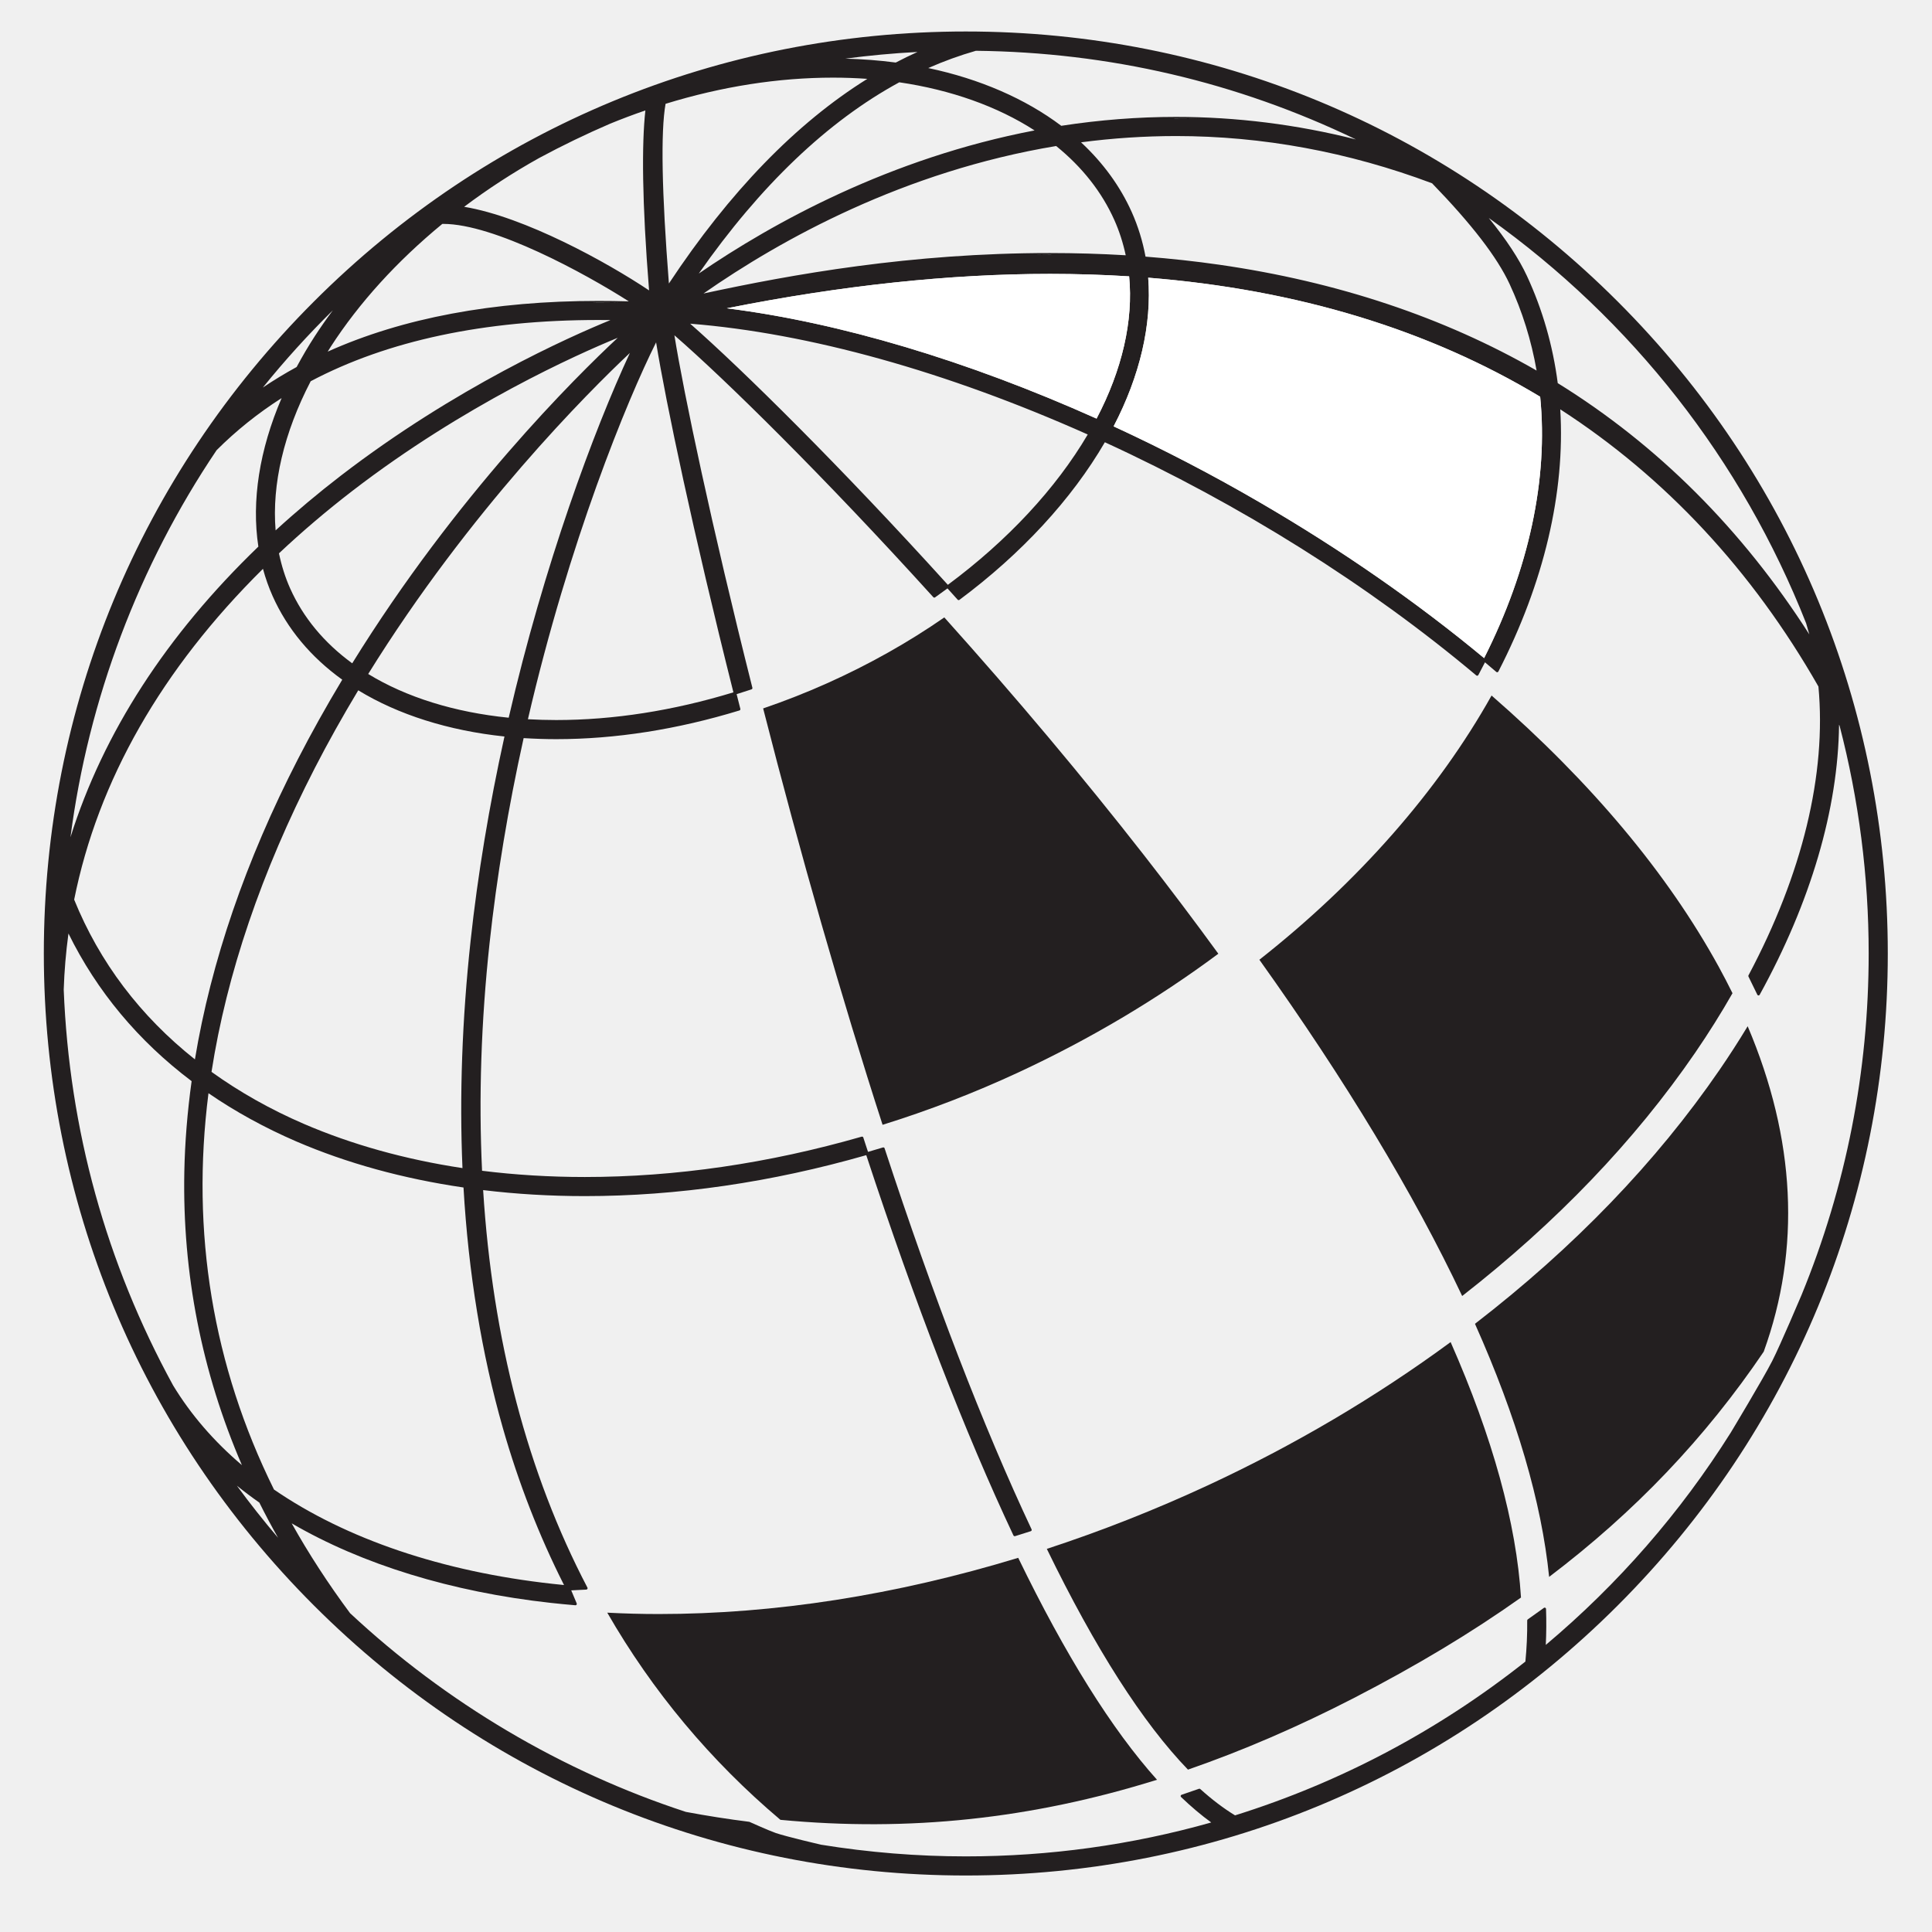
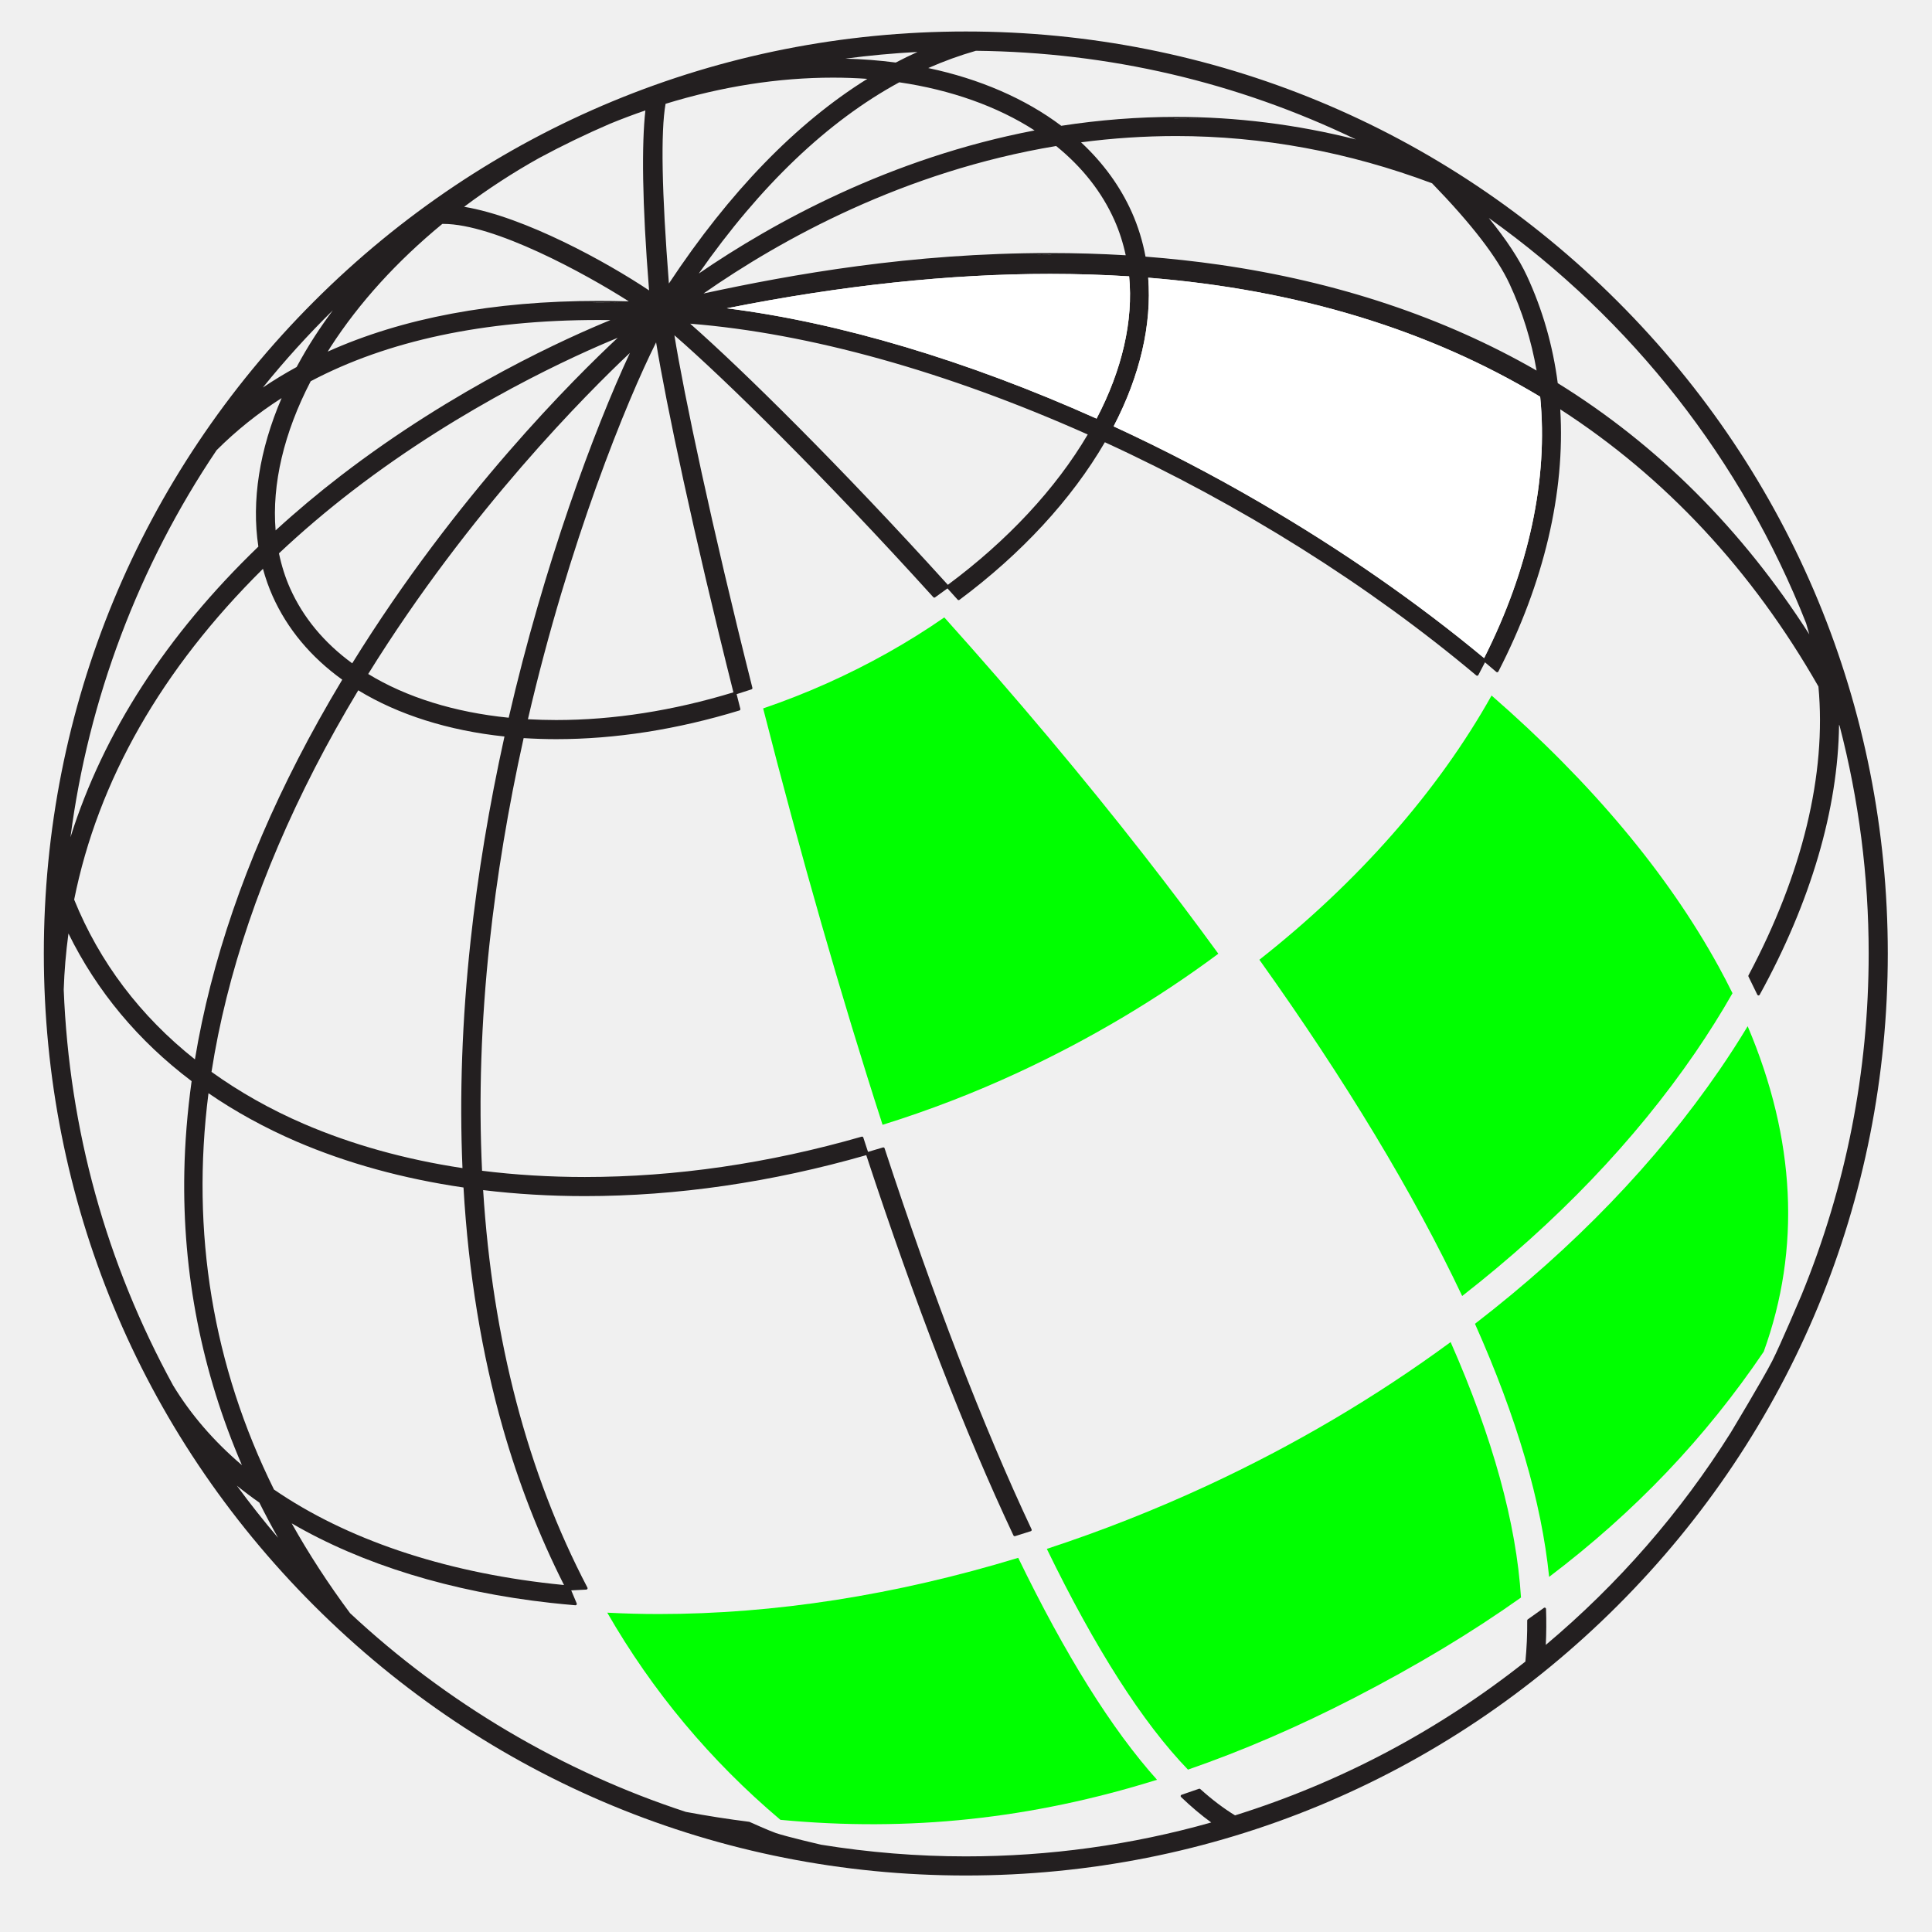
<svg xmlns="http://www.w3.org/2000/svg" id="svg2" version="1.1" width="354.331" height="354.331" xml:space="preserve">
  <defs id="defs6">
    <clipPath clipPathUnits="userSpaceOnUse" id="clipPath18">
      <path d="m 0,0 6120,0 0,5536.64 -6120,0 L 0,0 z" id="path20" />
    </clipPath>
  </defs>
  <g id="g10" transform="matrix(1.25,0,0,-1.25,0,354.3306)">
    <g id="g12" transform="scale(0.1,0.1)">
      <g id="g14">
        <g id="g16" clip-path="url(#clipPath18)">
          <path d="m 2600.187,837.757 c -13.651,-26.753 -60.468,-104.441 -60.919,-105.206 -73.785,-117.327 -165.046,-222.062 -271.272,-311.322 0.843,17.358 0.981,35.088 0.353,52.838 -0.039,0.686 -0.451,1.334 -1.118,1.687 -0.255,0.118 -0.569,0.176 -0.863,0.176 -0.392,0 -0.804,-0.098 -1.118,-0.373 l -23.693,-16.887 c -0.53,-0.392 -0.824,-1 -0.824,-1.608 0.195,-20.319 -0.726,-40.58 -2.667,-60.272 -127.898,-101.283 -271.233,-177.206 -425.996,-225.671 -16.74,10.199 -33.862,23.183 -50.948,38.579 -0.369,0.353 -0.843,0.51 -1.302,0.51 -0.231,0 -0.445,0 -0.651,-0.079 l -25.605,-8.826 c -0.635,-0.216 -1.134,-0.765 -1.287,-1.412 -0.139,-0.686 0.077,-1.373 0.575,-1.844 14.802,-14.2 29.687,-26.772 44.267,-37.344 -116.631,-33.009 -237.759,-49.759 -360.073,-49.759 -70.983,0 -142.579,5.786 -212.797,17.201 -0.369,0.079 -50.106,11.69 -66.042,17.083 -9.691,3.334 -38.054,16.122 -38.346,16.24 -0.176,0.118 -0.359,0.158 -0.559,0.195 -30.509,3.825 -61.79,8.728 -92.963,14.553 -181.5,59.272 -351.967,160.123 -492.708,291.552 -31.842,42.836 -60.701,87.24 -85.655,131.821 103.468,-60.331 234.632,-100.636 379.871,-116.68 11.937,-1.314 24.171,-2.491 36.353,-3.53 0.037,0 0.1,0 0.153,0 0.612,0 1.226,0.314 1.585,0.804 0.406,0.589 0.484,1.314 0.216,1.922 l -8.045,19.143 22.141,1.118 c 0.667,0.039 1.265,0.431 1.61,1 0.33,0.569 0.343,1.294 0.037,1.883 -87.799,167.733 -139.284,363.984 -153.037,583.261 48.588,-5.864 98.755,-8.806 149.13,-8.806 135.071,0 274.012,20.221 413.006,60.095 71.926,-218.61 144.595,-406.369 215.947,-557.98 0.322,-0.686 1.026,-1.118 1.777,-1.118 0.192,0 0.383,0.039 0.575,0.079 l 23.061,7.277 c 0.535,0.158 0.981,0.588 1.21,1.079 0.206,0.53 0.206,1.118 -0.023,1.647 -70.945,150.885 -143.499,339.016 -215.67,559.058 -0.267,0.844 -1.034,1.334 -1.861,1.334 -0.169,0 -0.361,0 -0.551,-0.079 l -21.912,-6.511 -6.896,21.065 c -0.267,0.843 -1.034,1.353 -1.861,1.353 -0.169,0 -0.359,0 -0.551,-0.079 -136.542,-39.266 -273.208,-59.193 -406.133,-59.193 -51.408,0 -102.129,3.079 -150.817,9.159 -5.096,106.736 -1.402,219.081 11.009,333.995 10.558,97.694 27.374,198.899 49.977,300.79 16.142,-0.981 32.217,-1.53 47.731,-1.53 87.034,0 177.501,14.18 268.916,42.11 0.996,0.294 1.571,1.334 1.326,2.334 l -5.462,21.594 21.82,7.021 c 0.973,0.294 1.548,1.334 1.302,2.334 -59.63,236.595 -100.695,431.905 -114.424,517.184 74.523,-64.626 219.248,-206.94 379.871,-384.264 0.382,-0.412 0.918,-0.647 1.455,-0.647 0.422,0 0.804,0.118 1.149,0.373 l 18.195,13.16 14.902,-16.554 c 0.382,-0.431 0.918,-0.667 1.455,-0.667 0.422,0 0.828,0.137 1.173,0.392 91.071,67.764 164.813,147.708 213.371,231.261 198.714,-91.241 387.132,-209.529 544.97,-342.115 0.372,-0.314 0.804,-0.451 1.275,-0.451 0.118,0 0.255,0.021 0.372,0.021 0.589,0.118 1.098,0.51 1.393,1.039 l 9.709,18.633 16.632,-14.122 c 0.372,-0.294 0.804,-0.451 1.275,-0.451 0.137,0 0.255,0 0.373,0.039 0.608,0.118 1.118,0.49 1.393,1.04 66.842,129.938 98.204,262.858 90.77,384.676 154.161,-99.597 281.608,-236.419 378.792,-406.702 12.023,-128.487 -23.457,-274.979 -102.617,-423.766 -0.314,-0.529 -0.314,-1.177 -0.039,-1.765 l 13.004,-26.654 c 0.314,-0.647 0.961,-1.079 1.706,-1.118 0.039,0 0.039,0 0.058,0 0.706,0 1.353,0.392 1.687,1.039 74.903,135.842 115.091,272.684 116.464,396.209 0.275,-0.49 0.51,-0.941 0.765,-1.451 28.263,-108.442 42.698,-221.042 42.698,-334.231 0,-173.146 -33.166,-341.743 -98.537,-501.101 -0.294,-0.726 -31.127,-73.471 -43.012,-96.792 z M 347.545,654.843 c 10.534,-8.512 21.567,-16.828 32.968,-24.83 8.595,-17.24 17.789,-34.52 27.443,-51.603 -21.108,24.83 -41.372,50.445 -60.411,76.433 z M 253.961,802.002 c -98.335,179.815 -152.333,375.183 -160.469,580.633 0.881,27.223 3.218,54.937 6.949,82.395 41.663,-84.73 102.418,-157.632 180.704,-216.668 -6.284,-45.464 -9.883,-90.241 -10.711,-133.155 -2.873,-148.865 25.55,-293.553 84.506,-430.218 -41.09,34.892 -75.021,74.236 -100.979,117.013 z m 63.819,1372.09 c 28.41,28.439 60.54,54.211 95.409,76.472 -32.57,-75.727 -44.346,-150.905 -34.117,-217.904 -134.979,-130.017 -227.621,-273.351 -275.682,-426.433 26.225,202.429 100.105,398.288 214.39,567.865 z m 170.62,205.332 c -9.652,-12.984 -18.578,-25.772 -26.66,-38.266 -9.295,-14.318 -17.966,-29.087 -26.547,-45.013 -16.895,-9.238 -33.519,-19.299 -49.532,-30.107 31.832,39.462 66.309,77.492 102.739,113.385 z m 160.584,126.722 1.342,0 c 74.776,0 207.266,-72.216 272.251,-113.659 -15.079,0.471 -30.071,0.647 -44.705,0.647 -153.674,0.058 -287.214,-25.007 -397.056,-74.393 1.455,2.373 2.913,4.786 4.468,7.178 41.771,64.547 96.855,125.172 163.701,180.227 z m 142.312,96.812 c 33.788,18.181 68.762,35.088 103.851,50.191 17.048,6.963 34.463,13.553 51.754,19.476 -5.402,-48.974 -5.019,-133.135 5.425,-264.054 -61.853,41.345 -182.343,107.873 -271.331,122.662 34.682,26.086 71.765,50.23 110.301,71.726 z M 540.231,1845.764 c 148.94,240.185 323.214,413.88 383.954,471.034 -52.956,-113.816 -126.069,-310.95 -177.822,-535.189 -79.144,7.885 -150.356,30.028 -206.132,64.155 z m 138.313,-724.968 c -83.955,12.69 -162.277,34.52 -232.855,64.94 -48.741,21.026 -94.273,46.699 -135.361,76.237 22.279,143.491 73.303,293.494 151.666,445.968 19.015,36.971 40.429,75.276 63.643,113.875 58.548,-35.775 132.619,-59.173 214.521,-67.764 -22.487,-101.813 -39.227,-202.802 -49.739,-300.162 -12.433,-115.052 -16.418,-227.083 -11.874,-333.093 z m -372.653,109.874 c 39.303,-27.008 82.566,-50.759 128.689,-70.686 74.125,-31.95 156.714,-54.702 245.473,-67.646 7.257,-125.368 26.702,-244.088 57.767,-352.962 23.061,-80.709 53.248,-158.162 89.717,-230.3 -5.554,0.53 -11.095,1.118 -16.587,1.726 -161.81,17.848 -303.202,65.724 -408.969,138.392 -89.776,181.58 -122.085,377.223 -96.09,581.476 z m 196.263,606.719 c -23.697,-39.423 -45.585,-78.649 -65.083,-116.621 -76.539,-148.865 -127.373,-297.044 -151.085,-440.456 -80.307,63.704 -139.913,142.549 -177.171,234.399 35.074,174.853 128.276,338.094 277,485.351 3.791,-13.984 8.581,-27.459 14.212,-40.07 21.451,-47.955 55.79,-89.221 102.127,-122.603 z m 404.18,501.63 c -61.46,-57.271 -236.792,-230.731 -389.546,-477.584 -41.357,30.224 -72.018,67.234 -91.133,109.992 -7.047,15.769 -12.525,33.048 -16.358,51.348 33.558,31.617 69.782,62.41 107.644,91.575 164.262,126.369 329.327,200.036 389.393,224.671 z m -36.008,52.015 c 2.552,0.039 4.98,0.158 7.547,0.158 16.969,0 34.208,-0.314 51.714,-0.882 -20.151,0.686 -39.825,0.843 -59.262,0.726 z m 7.408,-25.89 c 5.976,0 11.976,-0.039 17.968,-0.118 -59.699,-24.34 -227.14,-98.655 -395.883,-228.476 -33.074,-25.439 -65.185,-52.407 -95.438,-80.101 -5.602,67.646 12.158,143.197 51.461,218.845 112.814,59.624 254.744,89.849 421.893,89.849 z m 198.34,-546.309 c -88.466,-26.968 -175.945,-40.639 -260.067,-40.639 -13.637,0 -27.237,0.412 -41.449,1.177 60.472,260.857 145.247,467.307 188.074,552.939 14.457,-88.946 54.602,-279.529 113.442,-513.477 z m -99.545,863.496 c 82.921,25.497 165.587,38.403 245.712,38.403 16.932,0 33.825,-0.608 50.312,-1.785 -104.388,-65.018 -202.3,-165.948 -291.134,-300.26 -10.497,134.234 -12.145,222.866 -4.89,263.642 z m 369.613,76.08 c -10.919,-4.962 -21.606,-10.12 -31.872,-15.534 -24.158,3.197 -48.957,5.08 -74.011,5.727 34.784,4.629 70.257,7.924 105.882,9.807 z m 85.693,1.726 c 195.329,-2.118 382.829,-45.856 557.638,-130.076 -86.918,21.967 -175.7,33.068 -264.205,33.068 -55.659,0 -112.216,-4.413 -168.169,-13.062 -52.595,39.697 -119.939,68.921 -195.174,84.73 22.967,10.12 46.442,18.633 69.91,25.34 z m 288.44,-99.067 c 1.661,0.021 3.309,0.097 4.994,0.097 14.175,0 28.539,-0.373 42.943,-0.961 -16.128,0.667 -32.125,0.941 -47.937,0.863 z m 494.591,-243.107 c 18.633,-40.07 31.95,-82.788 39.639,-126.996 -135.881,78.159 -292.535,130.409 -465.722,155.298 -34.859,5.041 -71.197,8.963 -108.064,11.847 -4.176,22.673 -10.956,44.601 -20.111,65.116 -16.971,37.932 -42,72.393 -74.493,102.597 46.337,6.119 93.148,9.179 139.233,9.218 126.72,0 253.173,-23.32 375.821,-69.333 58.31,-60.213 95.517,-108.56 113.698,-147.747 z m -530.203,9.238 c 218.238,-17.436 411.699,-76.198 575.098,-174.657 12.003,-120.387 -16.397,-252.934 -82.239,-383.48 -98.537,81.807 -209.025,158.554 -328.406,228.064 -69.451,40.462 -141.851,78.12 -215.196,111.953 38.675,74.197 56.182,149.552 50.742,218.12 z m -618.318,-44.895 c 167.849,33.48 327.337,50.485 474.307,50.485 39.24,0 78.277,-1.236 116.032,-3.609 6.298,-64.96 -10.197,-137.058 -47.778,-208.725 -190.402,85.298 -377.633,141.118 -542.562,161.849 z m 529.599,-185.15 c -46.697,-79.336 -117.603,-155.534 -205.25,-220.572 -156.601,172.911 -301.418,315.775 -378.07,383.147 174.39,-13.925 375.885,-70.098 583.32,-162.575 z m -570.664,236.164 c 90.253,129.173 189.2,223.533 294.176,280.569 75.527,-11.042 144.044,-35.402 198.493,-70.608 -211.977,-40.521 -383.417,-135.096 -492.669,-209.961 z m 215.976,6.473 c -24.44,-3.413 -47.768,-7.041 -69.849,-10.768 22.081,3.727 45.409,7.355 69.849,10.768 z m 305.601,21.575 c -10.175,0.039 -20.251,-0.039 -30.287,-0.158 7.93,0.079 15.822,0.235 23.828,0.235 2.144,0 4.329,-0.079 6.459,-0.079 z m -6.459,2.02 c -203.834,0 -377.865,-31.244 -508.209,-59.37 113.973,79.454 293.97,179.246 517.402,216.394 38.307,-31.009 67.062,-67.568 85.402,-108.638 7.149,-16.004 12.78,-33.401 16.687,-51.661 -36.353,2.177 -73.758,3.276 -111.282,3.276 z m 1109.589,-543.23 c 1.628,-5.315 3.197,-10.807 4.648,-16.279 -98.596,154.102 -222.729,278.078 -369.103,368.633 -7.139,55.074 -22.34,107.991 -45.189,157.24 -11.709,25.223 -30.067,53.132 -55.957,85.043 210.392,-149.964 371.221,-355.296 465.601,-594.637 z m -276.411,472.014 c -255.503,255.522 -595.213,396.268 -956.528,396.268 -361.33,0 -701.047,-140.745 -956.532,-396.268 C 205.004,2136.708 64.301,1796.966 64.301,1435.65 64.301,1074.294 205.004,734.63 460.514,479.127 716,223.605 1055.716,82.899 1417.047,82.899 c 361.315,0 701.026,140.706 956.528,396.228 255.503,255.503 396.209,595.206 396.209,956.523 0,361.317 -140.706,701.059 -396.209,956.522" style="fill:#231f20;fill-opacity:1;fill-rule:nonzero;stroke:none" id="path22" />
-           <path d="m 1385.497,1928.768 c -53.148,-36.834 -111.029,-69.372 -172.191,-96.713 -30.522,-13.631 -61.974,-26.007 -93.614,-36.814 54.664,-214.217 115.128,-425.06 175.231,-610.916 67.729,21.065 134.536,46.837 198.724,76.61 104.939,48.72 203.771,107.383 293.908,174.382 -34.5,47.405 -70.983,95.791 -108.562,143.942 -89.486,114.659 -188.204,232.222 -293.496,349.509" style="fill:#231f20;fill-opacity:1;fill-rule:nonzero;stroke:none" id="path24" />
-           <path d="m 2188.445,1814.167 c -78.414,-140.02 -195.869,-273.704 -340.672,-387.658 126.3,-176.991 226.346,-342.861 297.542,-493.373 138.255,107.795 253.208,227.77 341.723,356.747 19.652,28.675 38.128,58.036 54.898,87.515 -6.335,12.847 -13.062,25.733 -20.143,38.717 -75.198,137.019 -187.327,270.919 -333.348,398.053" style="fill:#231f20;fill-opacity:1;fill-rule:nonzero;stroke:none" id="path26" />
-           <path d="m 2523.087,1265.151 c -92.83,-135.273 -213.589,-260.642 -359.002,-372.81 61.174,-137.019 97.733,-261.76 108.815,-371.32 125.8,95.36 228.927,203.606 314.853,330.445 54.702,151.238 46.758,311.774 -23.556,477.467 -13.062,-21.614 -26.851,-43.032 -41.109,-63.782" style="fill:#231f20;fill-opacity:1;fill-rule:nonzero;stroke:none" id="path28" />
-           <path d="m 1771.987,655.255 c -76.792,-35.657 -156.163,-66.96 -236.074,-93.124 71.037,-146.217 140.643,-255.091 207.076,-323.894 79.785,27.596 161.824,62.978 243.917,105.304 91.684,47.327 171.805,95.478 244.708,147.179 -6.786,108.638 -41.482,234.634 -103.245,374.811 -109.668,-80.65 -229.494,-151.356 -356.382,-210.274" style="fill:#231f20;fill-opacity:1;fill-rule:nonzero;stroke:none" id="path30" />
-           <path d="m 966.17,466.516 c -24.554,0 -49.761,0.687 -75.182,2.001 66.295,-115.346 151.658,-217.512 254.04,-303.948 188.547,-17.848 368.538,1.314 552.559,58.781 -66.058,73.511 -134.473,182.914 -203.657,325.64 -179.889,-54.741 -357.406,-82.474 -527.759,-82.474" style="fill:#231f20;fill-opacity:1;fill-rule:nonzero;stroke:none" id="path32" />
+           <path d="m 1385.497,1928.768 c -53.148,-36.834 -111.029,-69.372 -172.191,-96.713 -30.522,-13.631 -61.974,-26.007 -93.614,-36.814 54.664,-214.217 115.128,-425.06 175.231,-610.916 67.729,21.065 134.536,46.837 198.724,76.61 104.939,48.72 203.771,107.383 293.908,174.382 -34.5,47.405 -70.983,95.791 -108.562,143.942 -89.486,114.659 -188.204,232.222 -293.496,349.509" style="fill:#00ff00;fill-opacity:1;fill-rule:nonzero;stroke:none" id="path24" />
+           <path d="m 2188.445,1814.167 c -78.414,-140.02 -195.869,-273.704 -340.672,-387.658 126.3,-176.991 226.346,-342.861 297.542,-493.373 138.255,107.795 253.208,227.77 341.723,356.747 19.652,28.675 38.128,58.036 54.898,87.515 -6.335,12.847 -13.062,25.733 -20.143,38.717 -75.198,137.019 -187.327,270.919 -333.348,398.053" style="fill:#00ff00;fill-opacity:1;fill-rule:nonzero;stroke:none" id="path26" />
+           <path d="m 2523.087,1265.151 c -92.83,-135.273 -213.589,-260.642 -359.002,-372.81 61.174,-137.019 97.733,-261.76 108.815,-371.32 125.8,95.36 228.927,203.606 314.853,330.445 54.702,151.238 46.758,311.774 -23.556,477.467 -13.062,-21.614 -26.851,-43.032 -41.109,-63.782" style="fill:#00ff00;fill-opacity:1;fill-rule:nonzero;stroke:none" id="path28" />
+           <path d="m 1771.987,655.255 c -76.792,-35.657 -156.163,-66.96 -236.074,-93.124 71.037,-146.217 140.643,-255.091 207.076,-323.894 79.785,27.596 161.824,62.978 243.917,105.304 91.684,47.327 171.805,95.478 244.708,147.179 -6.786,108.638 -41.482,234.634 -103.245,374.811 -109.668,-80.65 -229.494,-151.356 -356.382,-210.274" style="fill:#00ff00;fill-opacity:1;fill-rule:nonzero;stroke:none" id="path30" />
+           <path d="m 966.17,466.516 c -24.554,0 -49.761,0.687 -75.182,2.001 66.295,-115.346 151.658,-217.512 254.04,-303.948 188.547,-17.848 368.538,1.314 552.559,58.781 -66.058,73.511 -134.473,182.914 -203.657,325.64 -179.889,-54.741 -357.406,-82.474 -527.759,-82.474" style="fill:#00ff00;fill-opacity:1;fill-rule:nonzero;stroke:none" id="path32" />
          <path id="path3065" style="fill:#ffffff;fill-opacity:1;fill-rule:nonzero;stroke:none" d="m 1684.661,2427.202 c 218.238,-17.436 411.699,-76.198 575.098,-174.657 12.003,-120.387 -16.397,-252.934 -82.239,-383.48 -98.537,81.807 -209.025,158.554 -328.406,228.064 -69.451,40.462 -141.851,78.12 -215.196,111.953 38.675,74.197 56.182,149.552 50.742,218.12 z m -618.318,-44.895 c 167.849,33.48 327.337,50.485 474.307,50.485 39.24,0 78.277,-1.236 116.032,-3.609 6.298,-64.96 -10.197,-137.058 -47.778,-208.725 -190.402,85.298 -377.633,141.118 -542.562,161.849 z" />
        </g>
      </g>
    </g>
  </g>
</svg>
